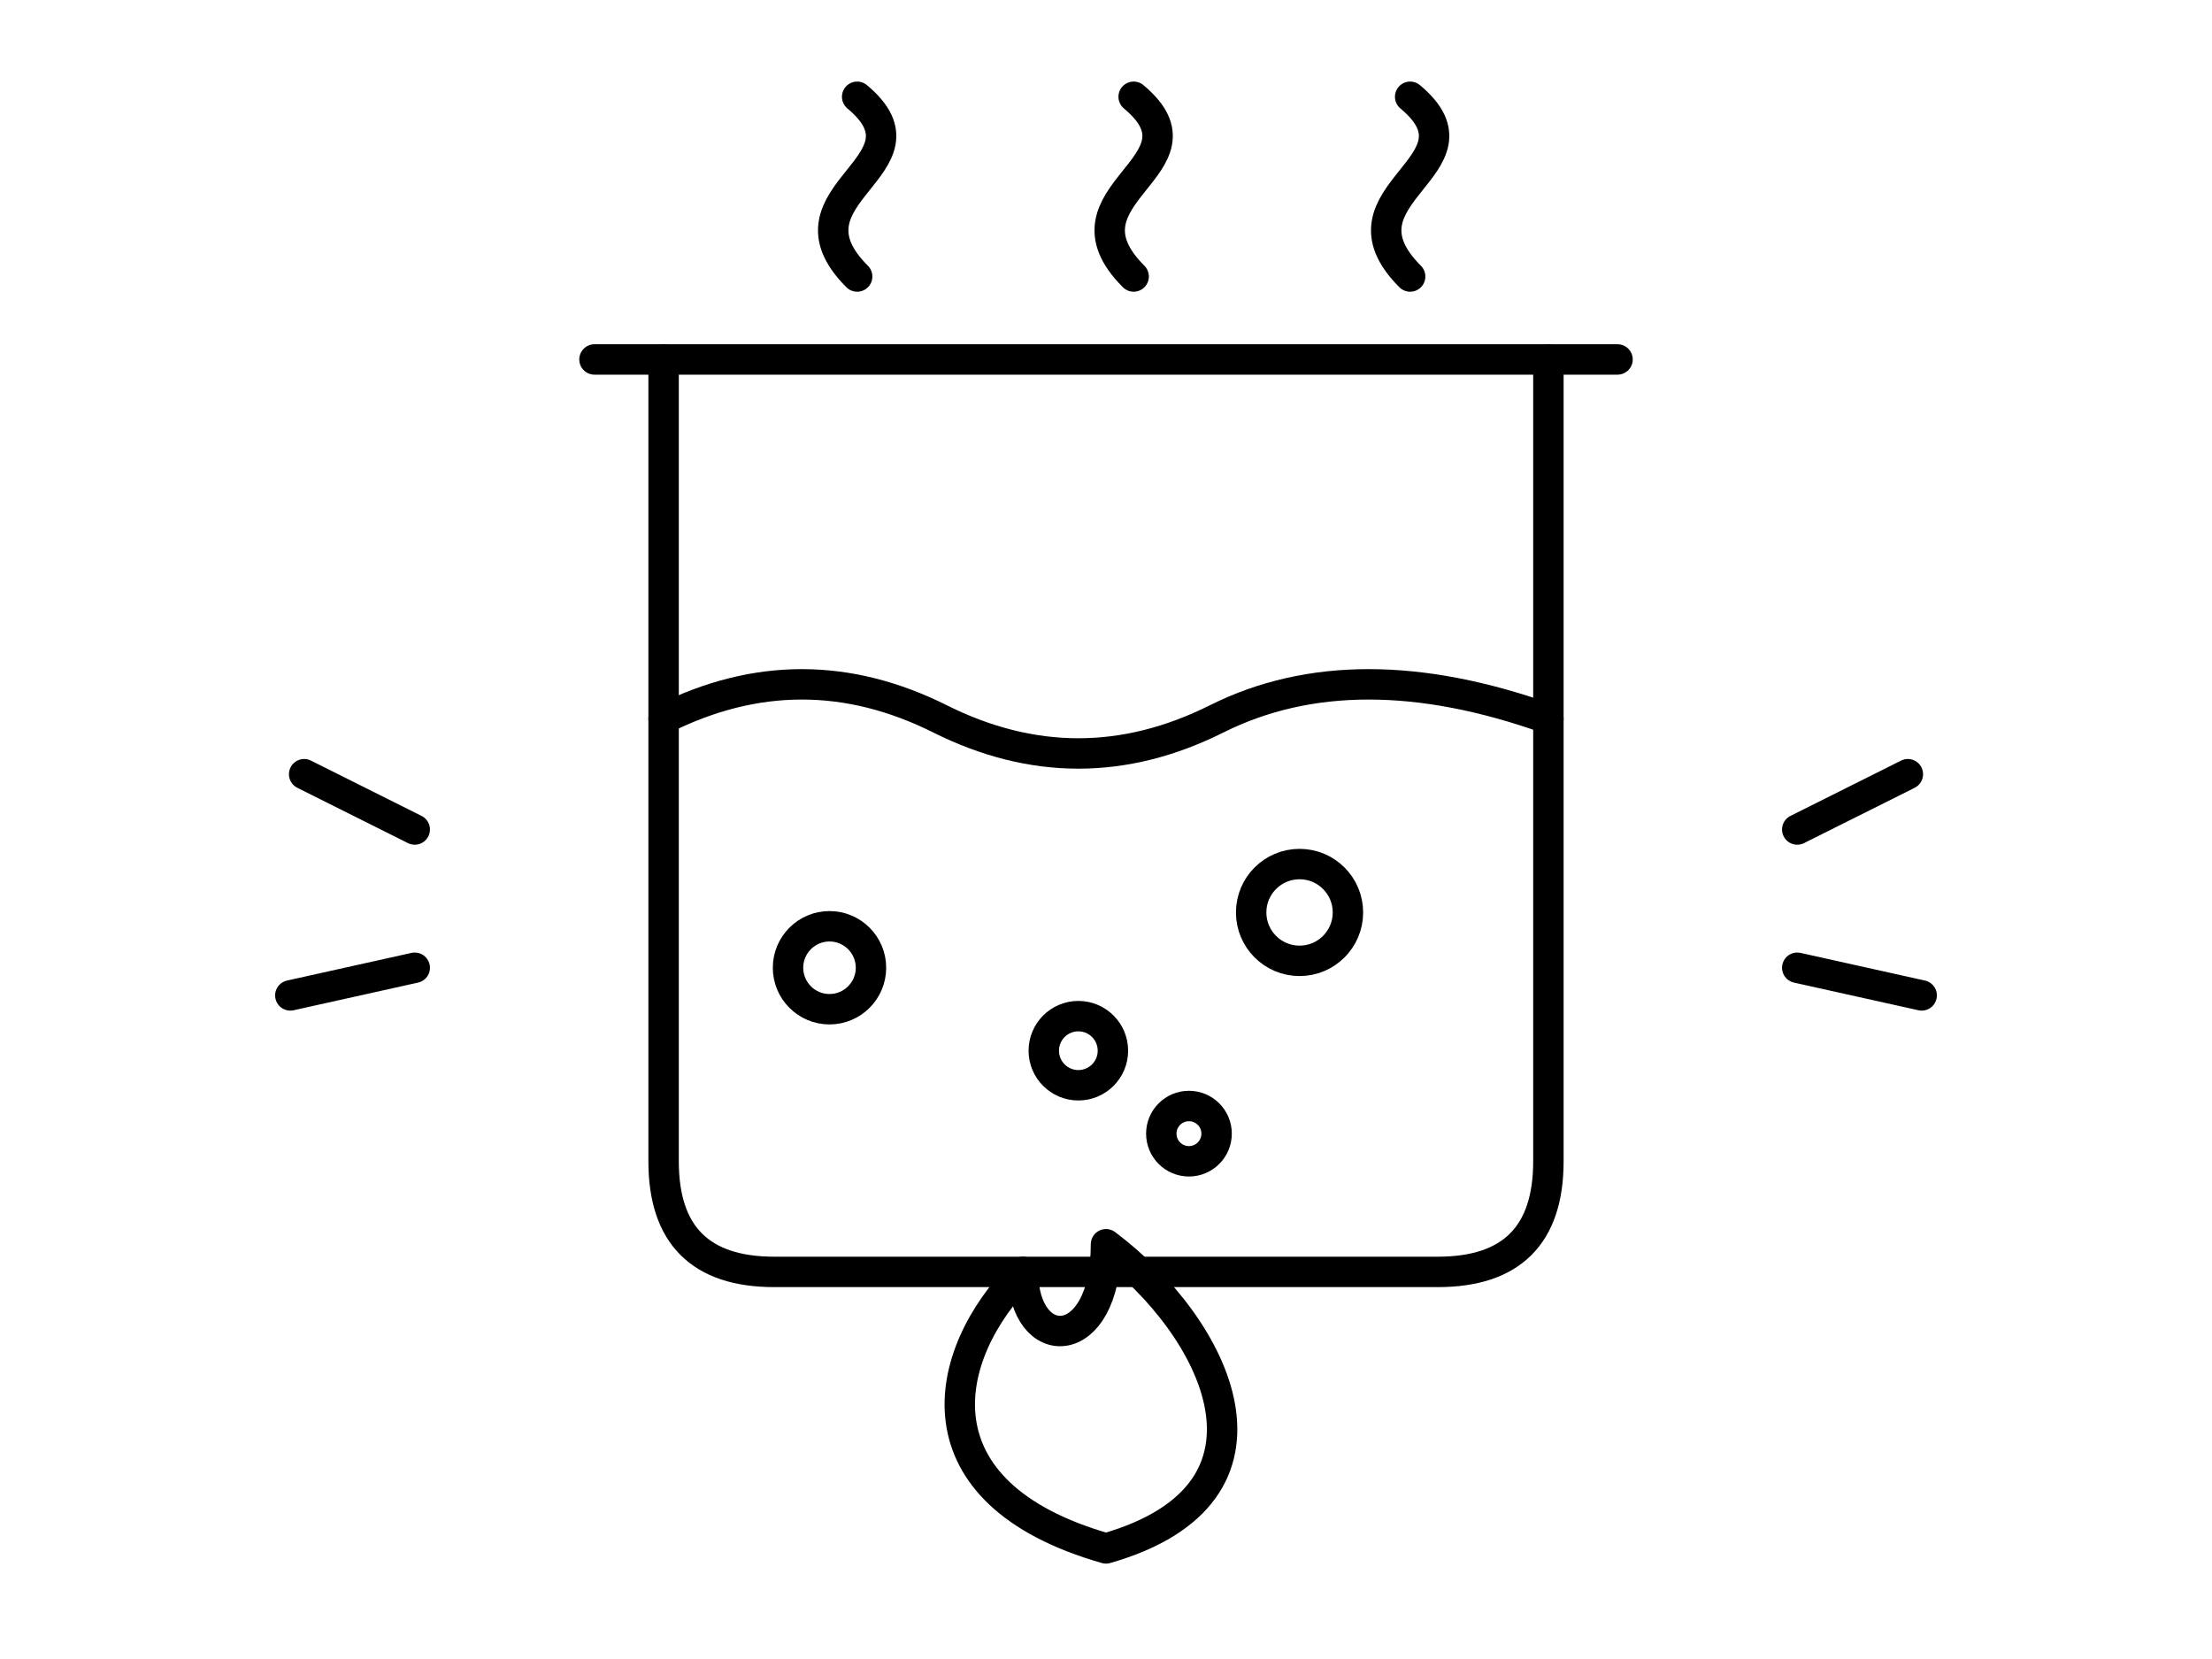
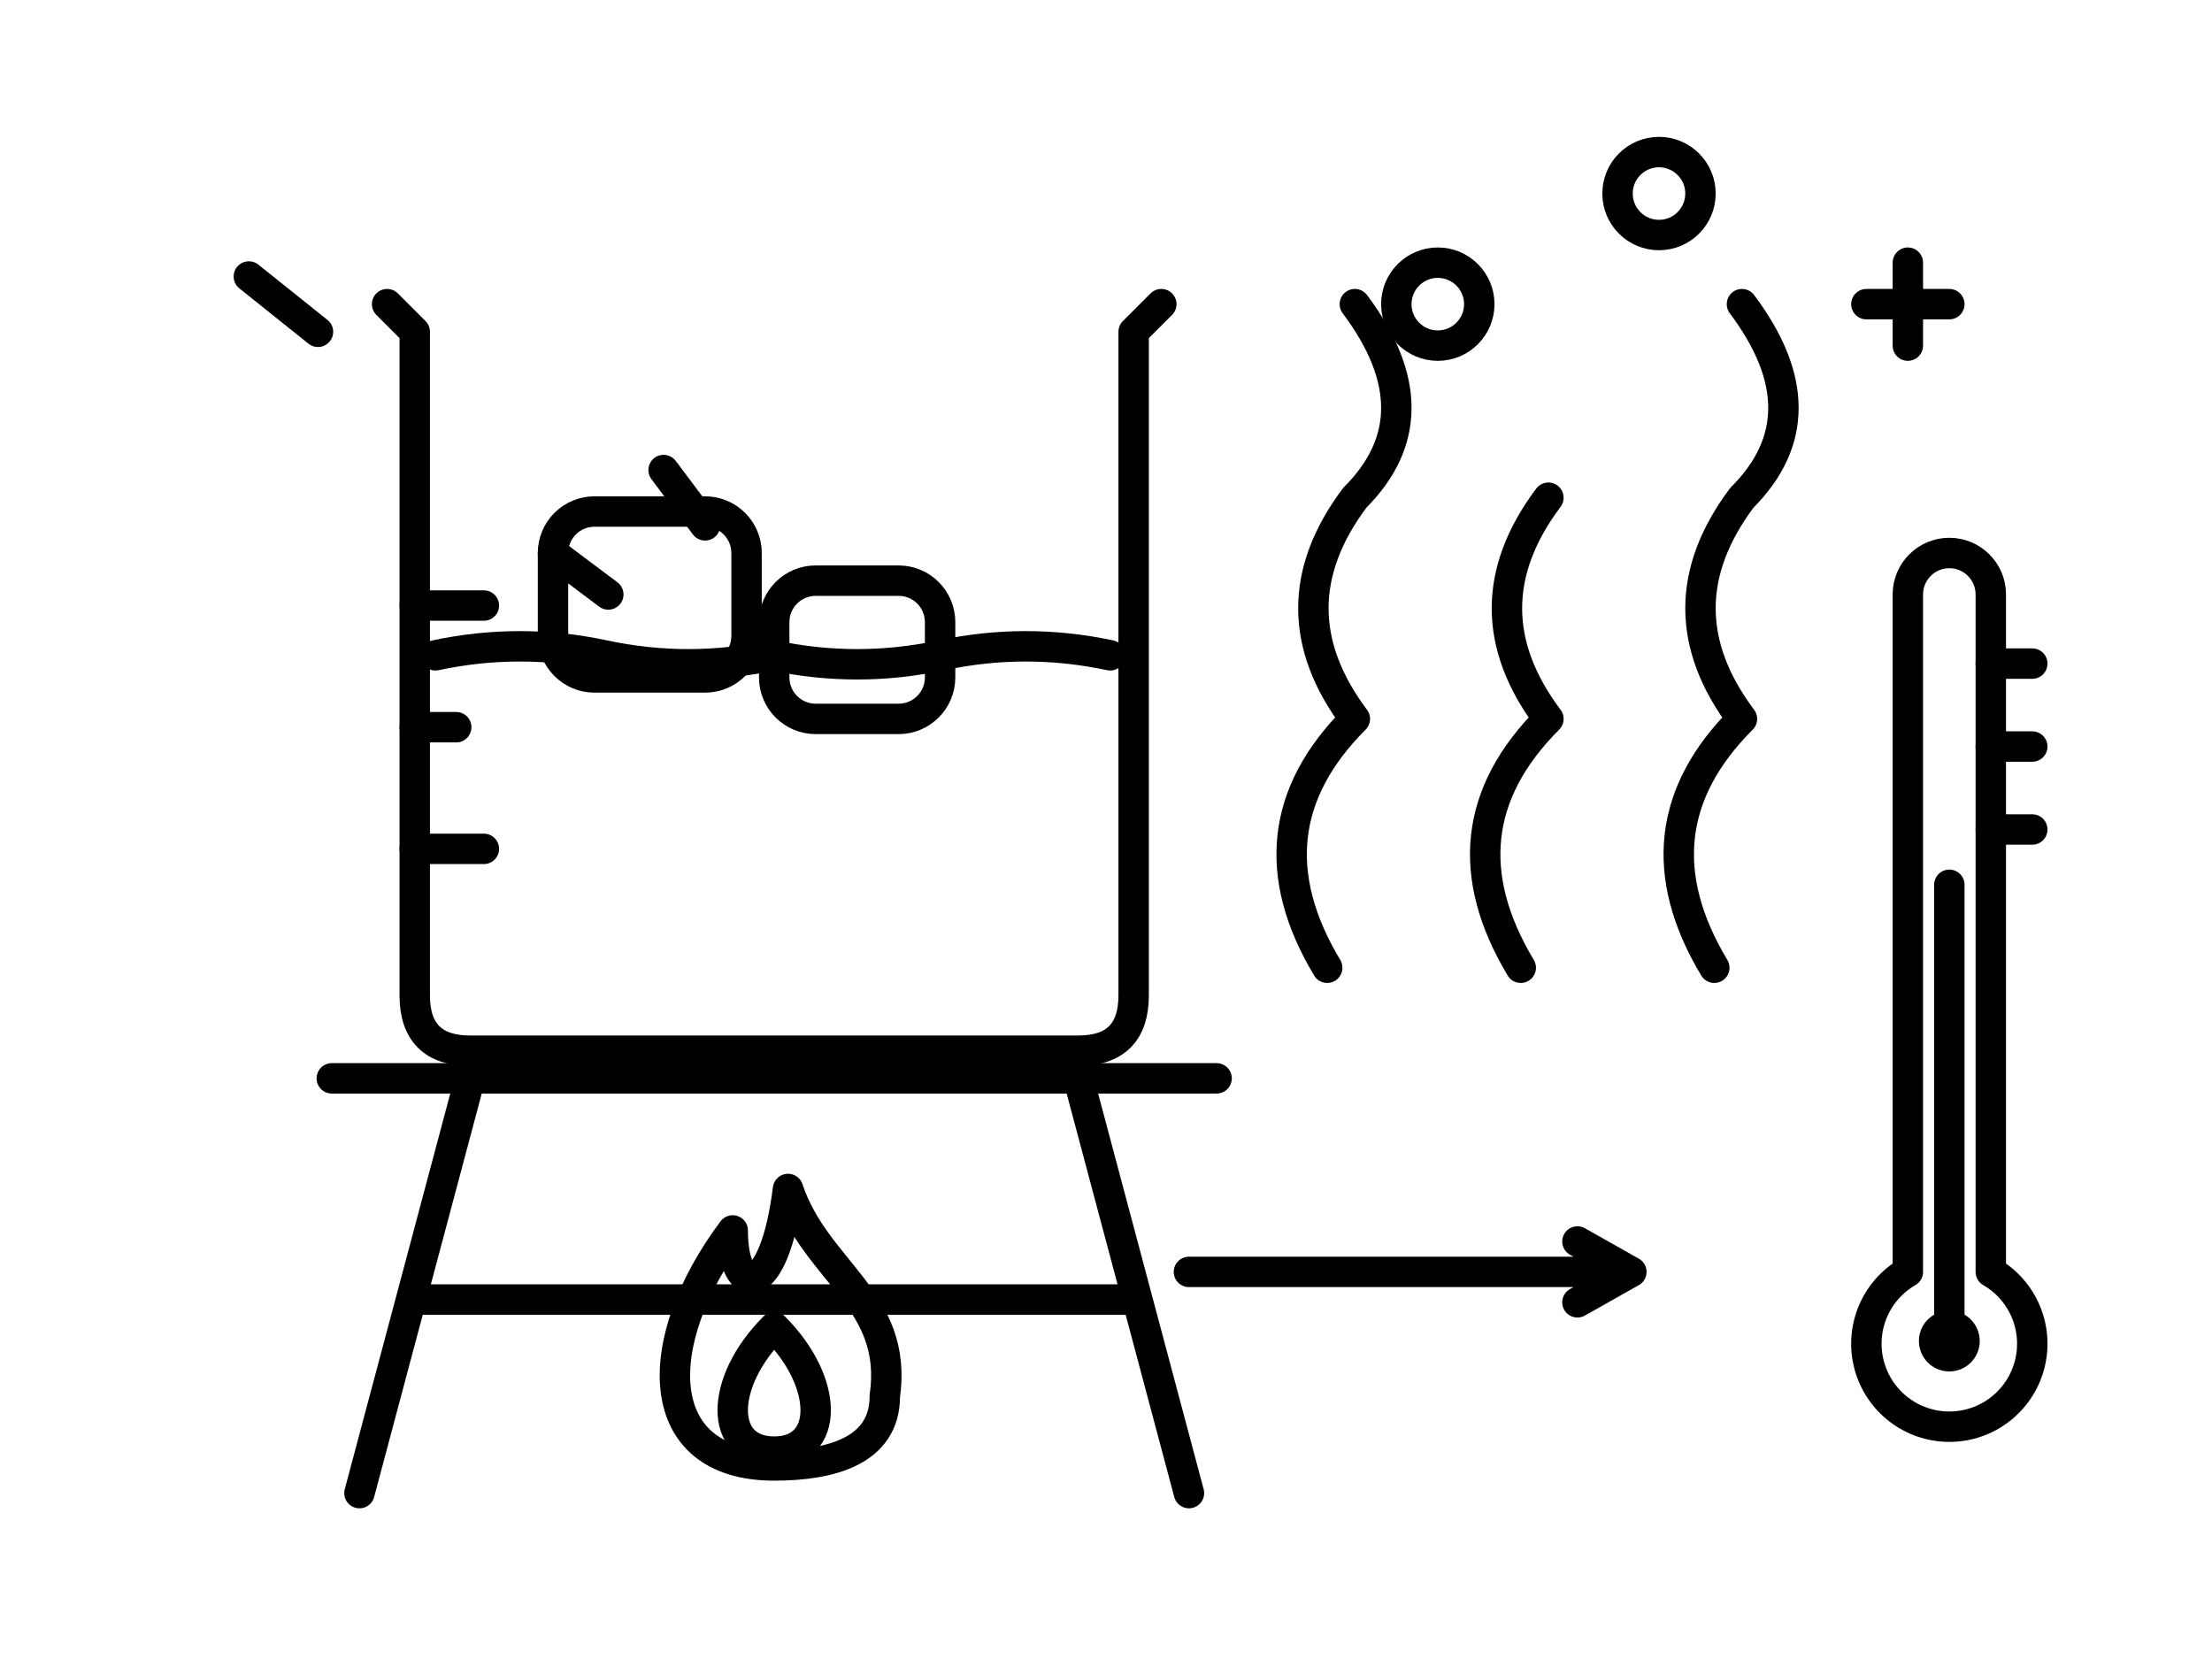
<svg xmlns="http://www.w3.org/2000/svg" viewBox="0 0 160 120" fill="none" stroke="#000" stroke-width="2.2" stroke-linecap="round" stroke-linejoin="round">
-   <path d="M48 26V84Q48 92 56 92H104Q112 92 112 84V26" />
-   <path d="M43 26H117" />
-   <path d="M48 52Q58 47 68 52T88 52T112 52" />
-   <circle cx="60" cy="70" r="3" />
-   <circle cx="78" cy="76" r="2.5" />
-   <circle cx="94" cy="66" r="3.5" />
-   <circle cx="86" cy="82" r="2" />
-   <path d="M80 112C66 108 68 98 74 92C74 98 80 98 80 90C88 96 94 108 80 112Z" />
-   <path d="M62 20C56 14 68 12 62 7" />
-   <path d="M82 20C76 14 88 12 82 7" />
-   <path d="M102 20C96 14 108 12 102 7" />
-   <path d="M130 60l8-4M130 70l9 2" />
-   <path d="M30 60l-8-4M30 70l-9 2" />
+   <rect x="40" y="37" width="14" height="12" rx="3" />
+   <rect x="56" y="42" width="12" height="10" rx="3" />
+   <path d="M30 24V72q0 4 4 4H78q4 0 4 -4V24M30 24l-2 -2M82 24l2 -2" />
+   <path d="M31.5 47.4q6.1 -1.3 12.2 0q6.1 1.3 12.2 0q6.1 1.3 12.2 0q6.1 -1.3 12.2 0" />
+   <path d="M30 43.8h5M30 52.6h3M30 61.4h5" />
+   <path d="M40 40l4 3M48 34l3 4" />
+   <path d="M24 78H88M34 78L26 108M78 78L86 108M30 94H82" />
+   <path d="M56 106C47 106 47 97 53 89C53 94 56 94 57 86C59 92 65 94 64 101C64 105 60 106 56 106Z" />
+   <path d="M56 105c-4 0 -4 -5 0 -9c4 4 4 9 0 9z" />
+   <path d="M96 70q-6 -10 2 -18q-6 -8 0 -16q6 -6 0 -14" />
+   <path d="M110 70q-6 -10 2 -18q-6 -8 0 -16" />
+   <path d="M124 70q-6 -10 2 -18q-6 -8 0 -16q6 -6 0 -14" />
+   <path d="M138 43a3 3 0 0 1 6 0V92a6 6 0 1 1 -6 0Z" />
+   <path d="M141 97V64" />
+   <circle cx="141" cy="97" r="2.2" fill="#000" stroke="none" />
+   <path d="M147 48h-3M147 54h-3M147 60h-3" />
+   <path d="M101 22a3 3 0 1 0 6 0a3 3 0 1 0 -6 0M117 14a3 3 0 1 0 6 0a3 3 0 1 0 -6 0" />
+   <path d="M138 19V25M135 22H141" />
+   <path d="M86 92L118 92M114.1 89.8L118 92L114.1 94.2" />
+   <path d="M18 20l5 4" />
</svg>
